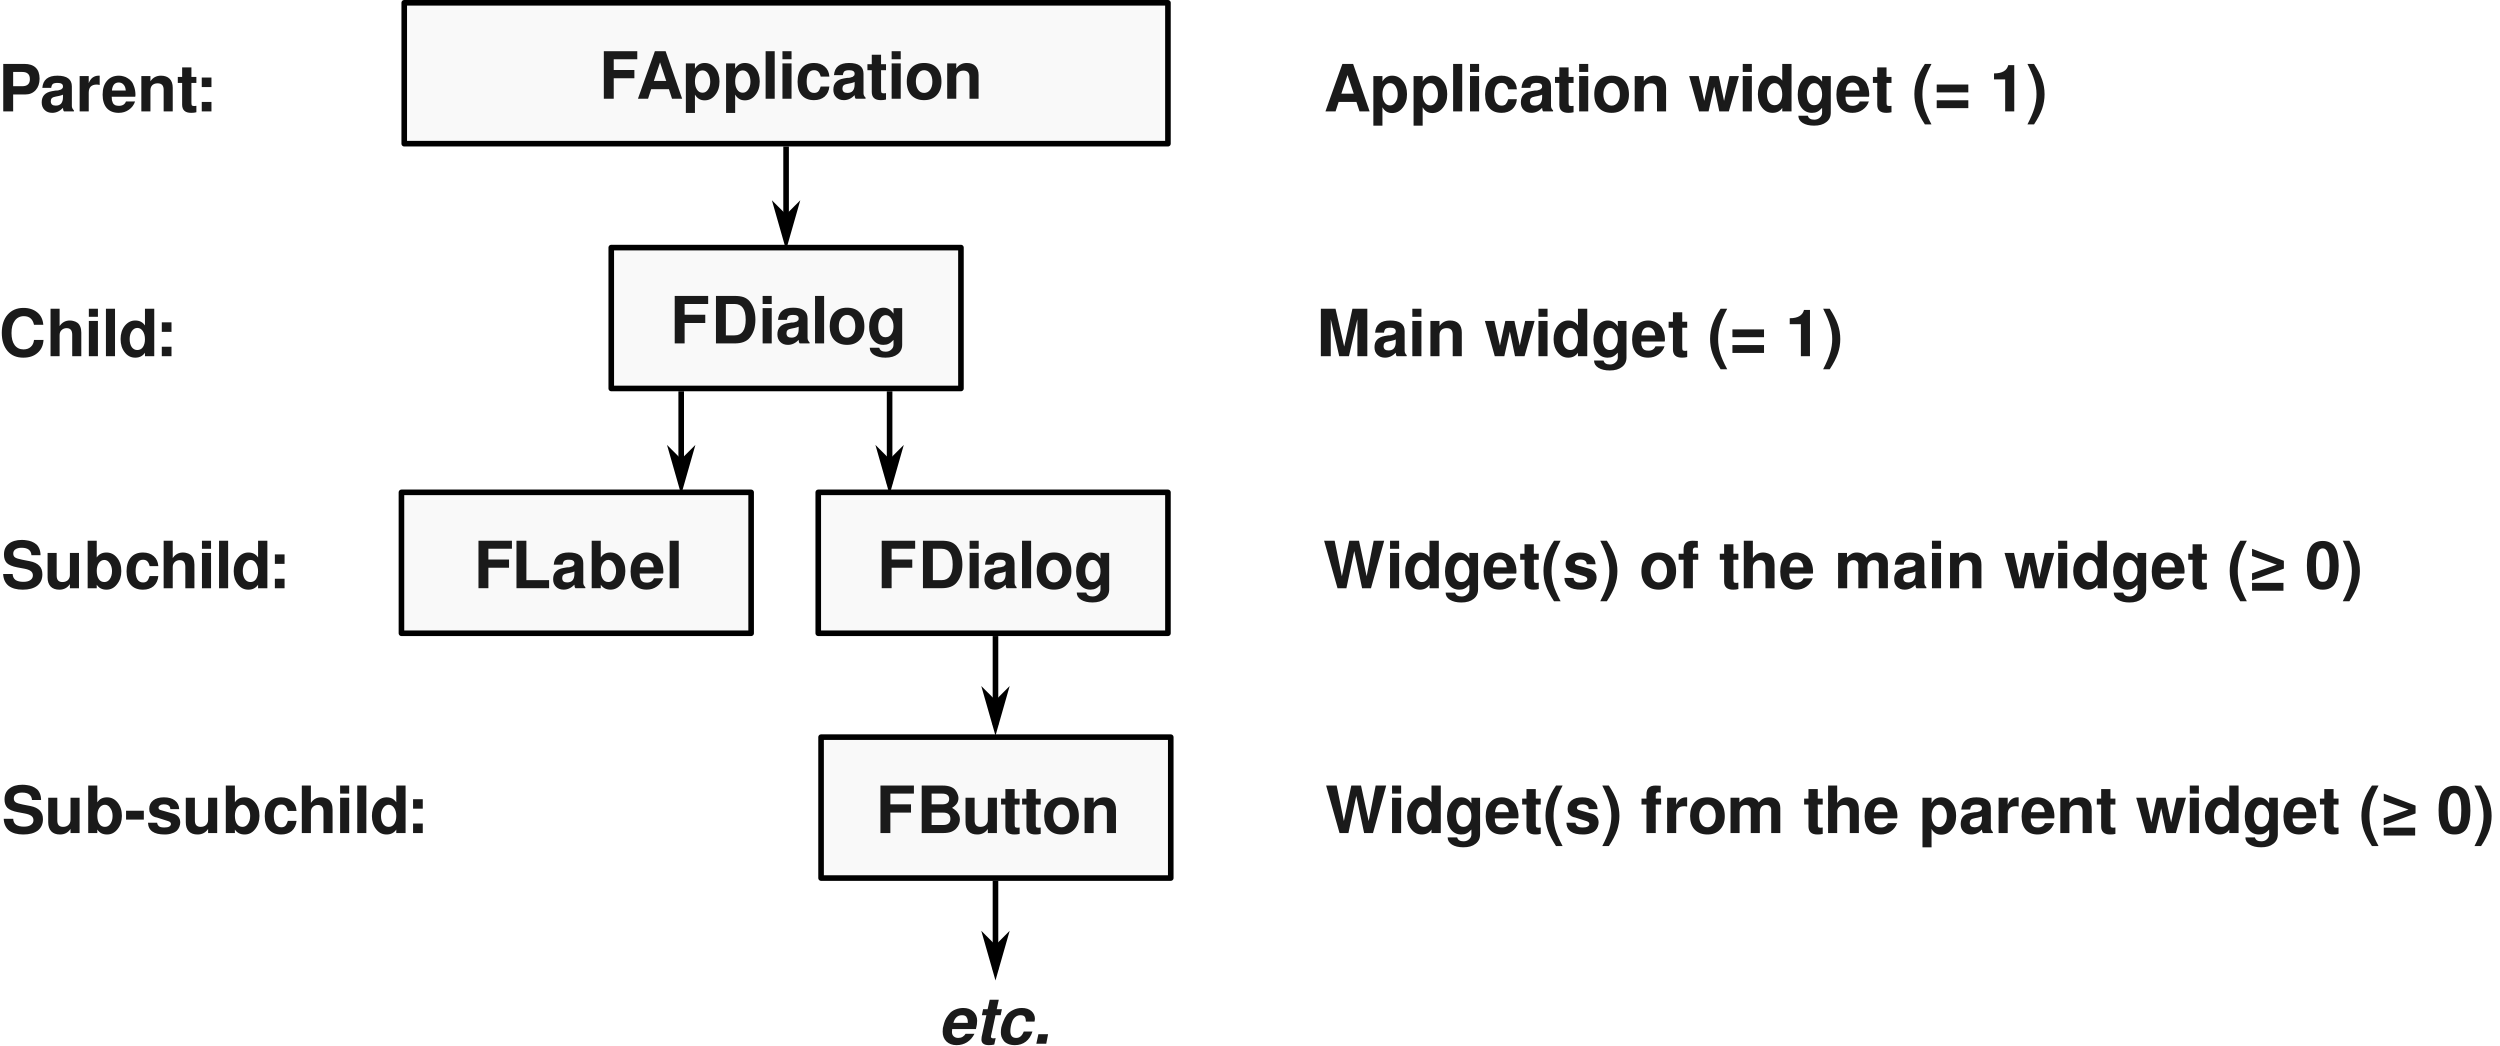
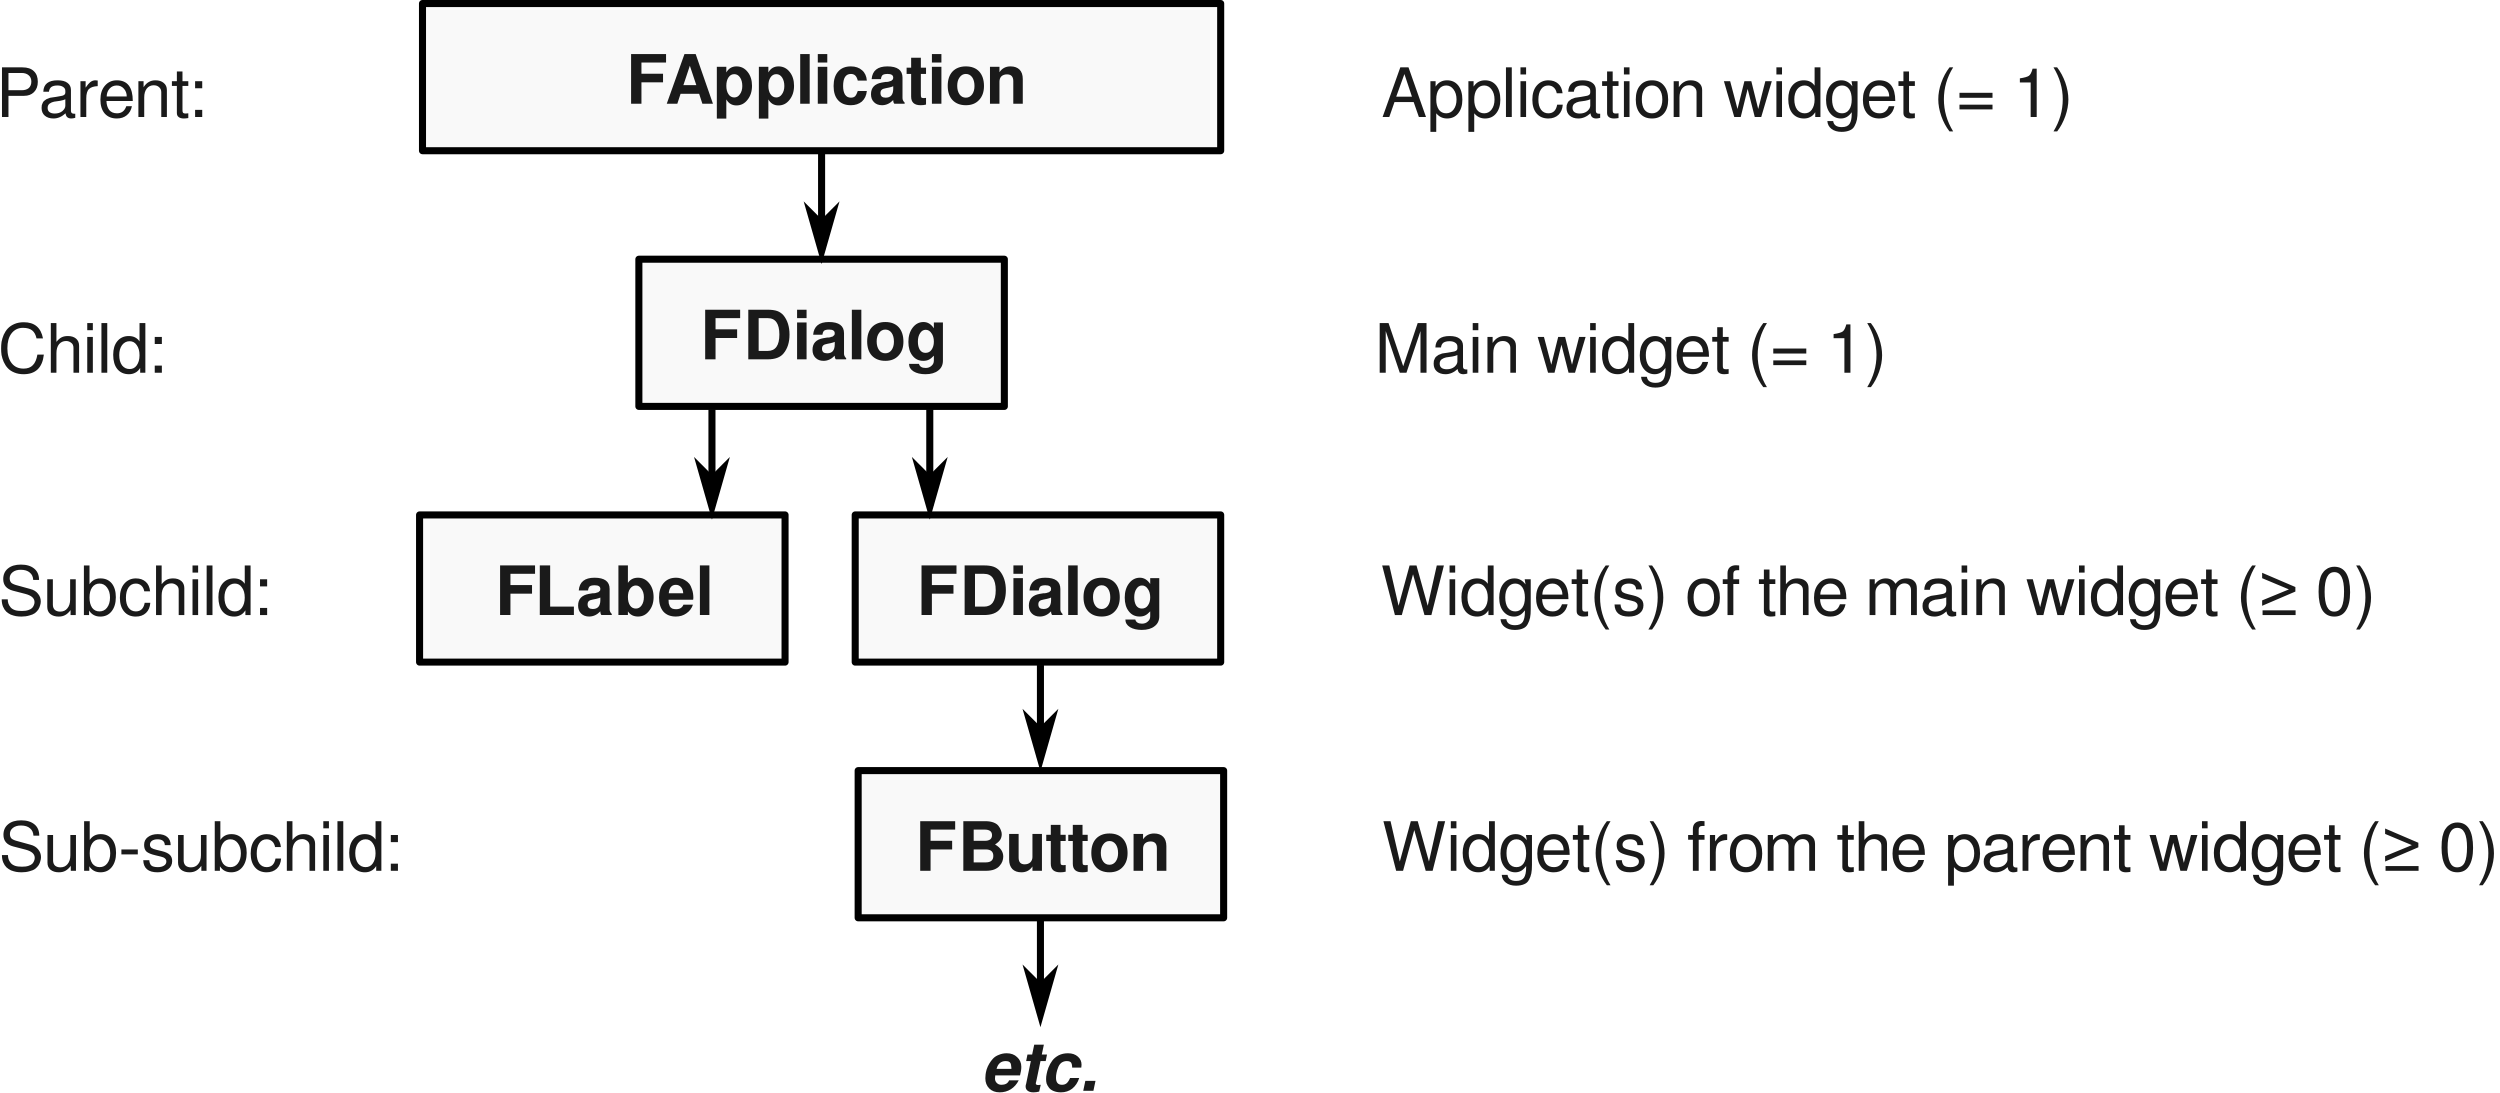
- <svg xmlns="http://www.w3.org/2000/svg" id="svg61" version="1.1" width="189.155mm" viewBox="0 0 189.155 79.082" height="79.082mm">
+ <svg xmlns="http://www.w3.org/2000/svg" id="svg61" version="1.1" width="149.865mm" viewBox="0 0 149.865 65.485" height="65.485mm">
  <defs id="defs65">
    <marker style="overflow:visible" id="Arrow1Mend" refX="0" refY="0" orient="auto">
      <path transform="matrix(-0.4,0,0,-0.4,-4,0)" style="fill:#000000;fill-opacity:1;fill-rule:evenodd;stroke:#000000;stroke-width:1pt;stroke-opacity:1" d="M 0,0 5,-5 -12.5,0 5,5 Z" id="path4659" />
    </marker>
    <marker style="overflow:visible" id="Arrow2Lend" refX="0" refY="0" orient="auto">
      <path transform="matrix(-1.1,0,0,-1.1,-1.1,0)" d="M 8.719,4.034 -2.207,0.016 8.719,-4.002 c -1.745,2.372 -1.735,5.617 -6e-7,8.035 z" style="fill:#000000;fill-opacity:1;fill-rule:evenodd;stroke:#000000;stroke-width:0.625;stroke-linejoin:round;stroke-opacity:1" id="path4671" />
    </marker>
    <marker style="overflow:visible" id="Arrow1Lstart" refX="0" refY="0" orient="auto">
      <path transform="matrix(0.8,0,0,0.8,10,0)" style="fill:#000000;fill-opacity:1;fill-rule:evenodd;stroke:#000000;stroke-width:1pt;stroke-opacity:1" d="M 0,0 5,-5 -12.5,0 5,5 Z" id="path4650" />
    </marker>
    <marker style="overflow:visible" id="Arrow1Mend-9" refX="0" refY="0" orient="auto">
      <path transform="matrix(-0.4,0,0,-0.4,-4,0)" style="fill:#000000;fill-opacity:1;fill-rule:evenodd;stroke:#000000;stroke-width:1pt;stroke-opacity:1" d="M 0,0 5,-5 -12.5,0 5,5 Z" id="path4659-6" />
    </marker>
    <marker style="overflow:visible" id="Arrow1Mend-9-7" refX="0" refY="0" orient="auto">
      <path transform="matrix(-0.4,0,0,-0.4,-4,0)" style="fill:#000000;fill-opacity:1;fill-rule:evenodd;stroke:#000000;stroke-width:1pt;stroke-opacity:1" d="M 0,0 5,-5 -12.5,0 5,5 Z" id="path4659-6-0" />
    </marker>
    <marker style="overflow:visible" id="Arrow1Mend-9-7-1" refX="0" refY="0" orient="auto">
      <path transform="matrix(-0.4,0,0,-0.4,-4,0)" style="fill:#000000;fill-opacity:1;fill-rule:evenodd;stroke:#000000;stroke-width:1pt;stroke-opacity:1" d="M 0,0 5,-5 -12.5,0 5,5 Z" id="path4659-6-0-3" />
    </marker>
    <marker style="overflow:visible" id="Arrow1Mend-9-7-1-7" refX="0" refY="0" orient="auto">
      <path transform="matrix(-0.4,0,0,-0.4,-4,0)" style="fill:#000000;fill-opacity:1;fill-rule:evenodd;stroke:#000000;stroke-width:1pt;stroke-opacity:1" d="M 0,0 5,-5 -12.5,0 5,5 Z" id="path4659-6-0-3-2" />
    </marker>
  </defs>
  <linearGradient y2="222.782" y1="296.496" x2="34.111" x1="33.698" gradientUnits="userSpaceOnUse" id="a">
    <stop style="stop-color:#e8a7a7;stop-opacity:1" id="stop2" stop-color="#dbdbdc" offset="0" />
    <stop id="stop4" stop-color="#fff" offset="1" />
  </linearGradient>
-   <g id="g59" transform="translate(22.71756,-254.0867)">
-     <rect y="254.298" x="7.868" height="10.661" width="57.783" id="rect4522" style="opacity:1;fill:#f9f9f9;fill-opacity:1;stroke:#000000;stroke-width:0.423;stroke-linecap:round;stroke-linejoin:round;stroke-miterlimit:4;stroke-dasharray:none;stroke-dashoffset:0;stroke-opacity:1;paint-order:normal" />
-     <text id="text47" y="261.552" x="37.113" style="font-weight:bold;font-size:4.939px;font-family:FreeSans, Arial, 'Bitstream Vera Sans', 'DejaVu Sans', 'Open Sans', sans-serif;font-variant-ligatures:normal;font-variant-caps:normal;font-variant-numeric:normal;font-feature-settings:normal;text-align:center;letter-spacing:0;word-spacing:0;writing-mode:lr-tb;text-anchor:middle;fill:#1a1a1a;stroke-width:0.423;stroke-opacity:0">
-       <tspan y="261.552" x="37.113" id="tspan4512">FApplication</tspan>
+   <g id="g59" transform="matrix(0.8280677,0,0,0.8276065,18.81167,-210.2474)" style="stroke-width:1.208">
+     <rect y="254.298" x="7.868" height="10.661" width="57.783" id="rect4522" style="opacity:1;fill:#f9f9f9;fill-opacity:1;stroke:#000000;stroke-width:0.511;stroke-linecap:round;stroke-linejoin:round;stroke-miterlimit:4;stroke-dasharray:none;stroke-dashoffset:0;stroke-opacity:1;paint-order:normal" />
+     <text id="text47" y="261.552" x="37.113" style="font-weight:bold;font-size:4.939px;font-family:FreeSans, Arial, 'Bitstream Vera Sans', 'DejaVu Sans', 'Open Sans', sans-serif;font-variant-ligatures:normal;font-variant-caps:normal;font-variant-numeric:normal;font-feature-settings:normal;text-align:center;letter-spacing:0;word-spacing:0;writing-mode:lr-tb;text-anchor:middle;fill:#1a1a1a;stroke-width:0.511;stroke-opacity:0">
+       <tspan y="261.552" x="37.113" id="tspan4512" style="stroke-width:0.511">FApplication</tspan>
    </text>
  </g>
-   <g transform="translate(30.37417,-0.2896439)" id="g4560">
-     <rect y="19.022" x="15.875" height="10.661" width="26.458" id="rect4522-3" style="opacity:1;fill:#f9f9f9;fill-opacity:1;stroke:#000000;stroke-width:0.423;stroke-linecap:round;stroke-linejoin:round;stroke-miterlimit:4;stroke-dasharray:none;stroke-dashoffset:0;stroke-opacity:1;paint-order:normal" />
-     <text id="text47-6" y="26.276" x="29.245" style="font-weight:bold;font-size:4.939px;font-family:FreeSans, Arial, 'Bitstream Vera Sans', 'DejaVu Sans', 'Open Sans', sans-serif;font-variant-ligatures:normal;font-variant-caps:normal;font-variant-numeric:normal;font-feature-settings:normal;text-align:center;letter-spacing:0;word-spacing:0;writing-mode:lr-tb;text-anchor:middle;fill:#1a1a1a;stroke-width:0.423;stroke-opacity:0">
-       <tspan id="tspan4555" x="29.245" y="26.276">FDialog</tspan>
+   <g transform="matrix(0.8280677,0,0,0.8276065,25.15187,-0.2033077)" id="g4560" style="stroke-width:1.208">
+     <rect y="19.022" x="15.875" height="10.661" width="26.458" id="rect4522-3" style="opacity:1;fill:#f9f9f9;fill-opacity:1;stroke:#000000;stroke-width:0.511;stroke-linecap:round;stroke-linejoin:round;stroke-miterlimit:4;stroke-dasharray:none;stroke-dashoffset:0;stroke-opacity:1;paint-order:normal" />
+     <text id="text47-6" y="26.276" x="29.245" style="font-weight:bold;font-size:4.939px;font-family:FreeSans, Arial, 'Bitstream Vera Sans', 'DejaVu Sans', 'Open Sans', sans-serif;font-variant-ligatures:normal;font-variant-caps:normal;font-variant-numeric:normal;font-feature-settings:normal;text-align:center;letter-spacing:0;word-spacing:0;writing-mode:lr-tb;text-anchor:middle;fill:#1a1a1a;stroke-width:0.511;stroke-opacity:0">
+       <tspan id="tspan4555" x="29.245" y="26.276" style="stroke-width:0.511">FDialog</tspan>
    </text>
  </g>
-   <g id="g4560-9" transform="translate(46.03575,18.23119)">
-     <rect y="19.022" x="15.875" height="10.661" width="26.458" id="rect4522-3-7" style="opacity:1;fill:#f9f9f9;fill-opacity:1;stroke:#000000;stroke-width:0.423;stroke-linecap:round;stroke-linejoin:round;stroke-miterlimit:4;stroke-dasharray:none;stroke-dashoffset:0;stroke-opacity:1;paint-order:normal" />
-     <text id="text47-6-3" y="26.276" x="29.245" style="font-weight:bold;font-size:4.939px;font-family:FreeSans, Arial, 'Bitstream Vera Sans', 'DejaVu Sans', 'Open Sans', sans-serif;font-variant-ligatures:normal;font-variant-caps:normal;font-variant-numeric:normal;font-feature-settings:normal;text-align:center;letter-spacing:0;word-spacing:0;writing-mode:lr-tb;text-anchor:middle;fill:#1a1a1a;stroke-width:0.423;stroke-opacity:0">
-       <tspan id="tspan4555-5" x="29.245" y="26.276">FDialog</tspan>
+   <g id="g4560-9" transform="matrix(0.8280677,0,0,0.8276065,38.12072,15.12466)" style="stroke-width:1.208">
+     <rect y="19.022" x="15.875" height="10.661" width="26.458" id="rect4522-3-7" style="opacity:1;fill:#f9f9f9;fill-opacity:1;stroke:#000000;stroke-width:0.511;stroke-linecap:round;stroke-linejoin:round;stroke-miterlimit:4;stroke-dasharray:none;stroke-dashoffset:0;stroke-opacity:1;paint-order:normal" />
+     <text id="text47-6-3" y="26.276" x="29.245" style="font-weight:bold;font-size:4.939px;font-family:FreeSans, Arial, 'Bitstream Vera Sans', 'DejaVu Sans', 'Open Sans', sans-serif;font-variant-ligatures:normal;font-variant-caps:normal;font-variant-numeric:normal;font-feature-settings:normal;text-align:center;letter-spacing:0;word-spacing:0;writing-mode:lr-tb;text-anchor:middle;fill:#1a1a1a;stroke-width:0.511;stroke-opacity:0">
+       <tspan id="tspan4555-5" x="29.245" y="26.276" style="stroke-width:0.511">FDialog</tspan>
    </text>
  </g>
-   <g id="g4560-9-0" transform="translate(14.49917,18.23119)">
-     <rect y="19.022" x="15.875" height="10.661" width="26.458" id="rect4522-3-7-9" style="opacity:1;fill:#f9f9f9;fill-opacity:1;stroke:#000000;stroke-width:0.423;stroke-linecap:round;stroke-linejoin:round;stroke-miterlimit:4;stroke-dasharray:none;stroke-dashoffset:0;stroke-opacity:1;paint-order:normal" />
-     <text id="text47-6-3-8" y="26.276" x="29.245" style="font-weight:bold;font-size:4.939px;font-family:FreeSans, Arial, 'Bitstream Vera Sans', 'DejaVu Sans', 'Open Sans', sans-serif;font-variant-ligatures:normal;font-variant-caps:normal;font-variant-numeric:normal;font-feature-settings:normal;text-align:center;letter-spacing:0;word-spacing:0;writing-mode:lr-tb;text-anchor:middle;fill:#1a1a1a;stroke-width:0.423;stroke-opacity:0">
-       <tspan y="26.276" x="29.245" id="tspan4610">FLabel</tspan>
+   <g id="g4560-9-0" transform="matrix(0.8280677,0,0,0.8276065,12.00629,15.12466)" style="stroke-width:1.208">
+     <rect y="19.022" x="15.875" height="10.661" width="26.458" id="rect4522-3-7-9" style="opacity:1;fill:#f9f9f9;fill-opacity:1;stroke:#000000;stroke-width:0.511;stroke-linecap:round;stroke-linejoin:round;stroke-miterlimit:4;stroke-dasharray:none;stroke-dashoffset:0;stroke-opacity:1;paint-order:normal" />
+     <text id="text47-6-3-8" y="26.276" x="29.245" style="font-weight:bold;font-size:4.939px;font-family:FreeSans, Arial, 'Bitstream Vera Sans', 'DejaVu Sans', 'Open Sans', sans-serif;font-variant-ligatures:normal;font-variant-caps:normal;font-variant-numeric:normal;font-feature-settings:normal;text-align:center;letter-spacing:0;word-spacing:0;writing-mode:lr-tb;text-anchor:middle;fill:#1a1a1a;stroke-width:0.511;stroke-opacity:0">
+       <tspan y="26.276" x="29.245" id="tspan4610" style="stroke-width:0.511">FLabel</tspan>
    </text>
  </g>
-   <g transform="translate(30.37417,-0.2896439)" id="g6273">
-     <rect y="56.064" x="31.75" height="10.661" width="26.458" id="rect4522-3-7-8" style="opacity:1;fill:#f9f9f9;fill-opacity:1;stroke:#000000;stroke-width:0.423;stroke-linecap:round;stroke-linejoin:round;stroke-miterlimit:4;stroke-dasharray:none;stroke-dashoffset:0;stroke-opacity:1;paint-order:normal" />
-     <text id="text47-6-3-6" y="63.318" x="45.12" style="font-weight:bold;font-size:4.939px;font-family:FreeSans, Arial, 'Bitstream Vera Sans', 'DejaVu Sans', 'Open Sans', sans-serif;font-variant-ligatures:normal;font-variant-caps:normal;font-variant-numeric:normal;font-feature-settings:normal;text-align:center;letter-spacing:0;word-spacing:0;writing-mode:lr-tb;text-anchor:middle;fill:#1a1a1a;stroke-width:0.423;stroke-opacity:0">
-       <tspan id="tspan4555-5-2" x="45.12" y="63.318">FButton</tspan>
+   <g transform="matrix(0.8280677,0,0,0.8276065,25.15187,-0.2033077)" id="g6273" style="stroke-width:1.208">
+     <rect y="56.064" x="31.75" height="10.661" width="26.458" id="rect4522-3-7-8" style="opacity:1;fill:#f9f9f9;fill-opacity:1;stroke:#000000;stroke-width:0.511;stroke-linecap:round;stroke-linejoin:round;stroke-miterlimit:4;stroke-dasharray:none;stroke-dashoffset:0;stroke-opacity:1;paint-order:normal" />
+     <text id="text47-6-3-6" y="63.318" x="45.12" style="font-weight:bold;font-size:4.939px;font-family:FreeSans, Arial, 'Bitstream Vera Sans', 'DejaVu Sans', 'Open Sans', sans-serif;font-variant-ligatures:normal;font-variant-caps:normal;font-variant-numeric:normal;font-feature-settings:normal;text-align:center;letter-spacing:0;word-spacing:0;writing-mode:lr-tb;text-anchor:middle;fill:#1a1a1a;stroke-width:0.511;stroke-opacity:0">
+       <tspan id="tspan4555-5-2" x="45.12" y="63.318" style="stroke-width:0.511">FButton</tspan>
    </text>
  </g>
-   <text style="font-style:italic;font-weight:bold;font-size:4.939px;font-family:FreeSans, Arial, 'Bitstream Vera Sans', 'DejaVu Sans', 'Open Sans', sans-serif;font-variant-ligatures:normal;font-variant-caps:normal;font-variant-numeric:normal;font-feature-settings:normal;text-align:center;letter-spacing:0;word-spacing:0;writing-mode:lr-tb;text-anchor:middle;fill:#1a1a1a;stroke-width:0.423;stroke-opacity:0" x="75.242" y="78.968" id="text47-6-3-6-5">
-     <tspan style="stroke-width:0.423" y="78.968" x="75.242" id="tspan4555-5-2-2">etc.</tspan>
+   <text style="font-style:italic;font-weight:bold;font-size:4.089px;font-family:FreeSans, Arial, 'Bitstream Vera Sans', 'DejaVu Sans', 'Open Sans', sans-serif;font-variant-ligatures:normal;font-variant-caps:normal;font-variant-numeric:normal;font-feature-settings:normal;text-align:center;letter-spacing:0;word-spacing:0;writing-mode:lr-tb;text-anchor:middle;fill:#1a1a1a;stroke-width:0.423;stroke-opacity:0" x="62.288" y="65.409" id="text47-6-3-6-5" transform="scale(1.000279,0.9997215)">
+     <tspan style="stroke-width:0.423" y="65.409" x="62.288" id="tspan4555-5-2-2">etc.</tspan>
  </text>
-   <path id="path4648" d="m 59.477,11.085 v 6.993" style="fill:none;fill-rule:evenodd;stroke:#000000;stroke-width:0.423;stroke-linecap:butt;stroke-linejoin:miter;stroke-miterlimit:4;stroke-dasharray:none;stroke-opacity:1;marker-end:url(#Arrow1Mend)" />
-   <path id="path4648-0" d="m 51.541,29.605 v 6.983" style="fill:none;fill-rule:evenodd;stroke:#000000;stroke-width:0.423;stroke-linecap:butt;stroke-linejoin:miter;stroke-miterlimit:4;stroke-dasharray:none;stroke-opacity:1;marker-end:url(#Arrow1Mend-9)" />
-   <path id="path4648-0-0" d="M 67.309,29.605 V 36.588" style="fill:none;fill-rule:evenodd;stroke:#000000;stroke-width:0.423;stroke-linecap:butt;stroke-linejoin:miter;stroke-miterlimit:4;stroke-dasharray:none;stroke-opacity:1;marker-end:url(#Arrow1Mend-9-7)" />
-   <path id="path4648-0-0-7" d="m 75.32,48.126 v 6.705" style="fill:none;fill-rule:evenodd;stroke:#000000;stroke-width:0.423;stroke-linecap:butt;stroke-linejoin:miter;stroke-miterlimit:4;stroke-dasharray:none;stroke-opacity:1;marker-end:url(#Arrow1Mend-9-7-1)" />
-   <path id="path4648-0-0-7-6" d="M 75.32,66.647 V 73.352" style="fill:none;fill-rule:evenodd;stroke:#000000;stroke-width:0.423;stroke-linecap:butt;stroke-linejoin:miter;stroke-miterlimit:4;stroke-dasharray:none;stroke-opacity:1;marker-end:url(#Arrow1Mend-9-7-1-7)" />
-   <g transform="translate(30.37417,-0.2896439)" id="level">
-     <text style="font-weight:bold;font-size:4.939px;font-family:FreeSans, Arial, 'Bitstream Vera Sans', 'DejaVu Sans', 'Open Sans', sans-serif;font-variant-ligatures:normal;font-variant-caps:normal;font-variant-numeric:normal;font-feature-settings:normal;text-align:left;letter-spacing:0;word-spacing:0;writing-mode:lr-tb;text-anchor:middle;fill:#1a1a1a;stroke-width:0.423;stroke-opacity:0" x="-22.324" y="8.718" id="text47-7">
-       <tspan style="stroke-width:0.423" id="tspan4512-1" x="-22.324" y="8.718">Parent:</tspan>
+   <path id="path4648" d="M 49.251,9.21 V 14.997" style="fill:none;fill-rule:evenodd;stroke:#000000;stroke-width:0.423;stroke-linecap:butt;stroke-linejoin:miter;stroke-miterlimit:4;stroke-dasharray:none;stroke-opacity:1;marker-end:url(#Arrow1Mend)" />
+   <path id="path4648-0" d="m 42.679,24.538 v 5.779" style="fill:none;fill-rule:evenodd;stroke:#000000;stroke-width:0.423;stroke-linecap:butt;stroke-linejoin:miter;stroke-miterlimit:4;stroke-dasharray:none;stroke-opacity:1;marker-end:url(#Arrow1Mend-9)" />
+   <path id="path4648-0-0" d="m 55.737,24.538 v 5.779" style="fill:none;fill-rule:evenodd;stroke:#000000;stroke-width:0.423;stroke-linecap:butt;stroke-linejoin:miter;stroke-miterlimit:4;stroke-dasharray:none;stroke-opacity:1;marker-end:url(#Arrow1Mend-9-7)" />
+   <path id="path4648-0-0-7" d="m 62.37,39.866 v 5.549" style="fill:none;fill-rule:evenodd;stroke:#000000;stroke-width:0.423;stroke-linecap:butt;stroke-linejoin:miter;stroke-miterlimit:4;stroke-dasharray:none;stroke-opacity:1;marker-end:url(#Arrow1Mend-9-7-1)" />
+   <path id="path4648-0-0-7-6" d="m 62.37,55.194 v 5.549" style="fill:none;fill-rule:evenodd;stroke:#000000;stroke-width:0.423;stroke-linecap:butt;stroke-linejoin:miter;stroke-miterlimit:4;stroke-dasharray:none;stroke-opacity:1;marker-end:url(#Arrow1Mend-9-7-1-7)" />
+   <g transform="matrix(0.8280677,0,0,0.8276065,25.15187,-0.2033077)" id="level" style="stroke-width:1.208">
+     <text style="font-weight:normal;font-size:4.939px;font-family:FreeSans, Arial, 'Bitstream Vera Sans', 'DejaVu Sans', 'Open Sans', sans-serif;font-variant-ligatures:normal;font-variant-caps:normal;font-variant-numeric:normal;font-feature-settings:normal;text-align:left;letter-spacing:0;word-spacing:0;writing-mode:lr-tb;text-anchor:middle;fill:#1a1a1a;stroke-width:0.511;stroke-opacity:0" x="-23.014" y="8.718" id="text47-7">
+       <tspan style="stroke-width:0.511" id="tspan4512-1" x="-23.014" y="8.718">Parent:</tspan>
    </text>
-     <text style="font-weight:bold;font-size:4.939px;font-family:FreeSans, Arial, 'Bitstream Vera Sans', 'DejaVu Sans', 'Open Sans', sans-serif;font-variant-ligatures:normal;font-variant-caps:normal;font-variant-numeric:normal;font-feature-settings:normal;text-align:left;letter-spacing:0;word-spacing:0;writing-mode:lr-tb;text-anchor:middle;fill:#1a1a1a;stroke-width:0.423;stroke-opacity:0" x="-23.795" y="27.239" id="text47-7-2">
-       <tspan style="stroke-width:0.423" id="tspan4512-1-2" x="-23.795" y="27.239">Child:</tspan>
+     <text style="font-weight:normal;font-size:4.939px;font-family:FreeSans, Arial, 'Bitstream Vera Sans', 'DejaVu Sans', 'Open Sans', sans-serif;font-variant-ligatures:normal;font-variant-caps:normal;font-variant-numeric:normal;font-feature-settings:normal;text-align:left;letter-spacing:0;word-spacing:0;writing-mode:lr-tb;text-anchor:middle;fill:#1a1a1a;stroke-width:0.511;stroke-opacity:0" x="-24.413" y="27.239" id="text47-7-2">
+       <tspan style="stroke-width:0.511" id="tspan4512-1-2" x="-24.413" y="27.239">Child:</tspan>
    </text>
-     <text style="font-weight:bold;font-size:4.939px;font-family:FreeSans, Arial, 'Bitstream Vera Sans', 'DejaVu Sans', 'Open Sans', sans-serif;font-variant-ligatures:normal;font-variant-caps:normal;font-variant-numeric:normal;font-feature-settings:normal;text-align:left;letter-spacing:0;word-spacing:0;writing-mode:lr-tb;text-anchor:middle;fill:#1a1a1a;stroke-width:0.423;stroke-opacity:0" x="-19.464" y="44.797" id="text47-7-0">
-       <tspan style="stroke-width:0.423" id="tspan4512-1-21" x="-19.464" y="44.797">Subchild:</tspan>
+     <text style="font-weight:normal;font-size:4.939px;font-family:FreeSans, Arial, 'Bitstream Vera Sans', 'DejaVu Sans', 'Open Sans', sans-serif;font-variant-ligatures:normal;font-variant-caps:normal;font-variant-numeric:normal;font-feature-settings:normal;text-align:left;letter-spacing:0;word-spacing:0;writing-mode:lr-tb;text-anchor:middle;fill:#1a1a1a;stroke-width:0.511;stroke-opacity:0" x="-20.598" y="44.797" id="text47-7-0">
+       <tspan style="stroke-width:0.511" id="tspan4512-1-21" x="-20.598" y="44.797">Subchild:</tspan>
    </text>
-     <text style="font-weight:bold;font-size:4.939px;font-family:FreeSans, Arial, 'Bitstream Vera Sans', 'DejaVu Sans', 'Open Sans', sans-serif;font-variant-ligatures:normal;font-variant-caps:normal;font-variant-numeric:normal;font-feature-settings:normal;text-align:left;letter-spacing:0;word-spacing:0;writing-mode:lr-tb;text-anchor:middle;fill:#1a1a1a;stroke-width:0.423;stroke-opacity:0" x="-14.216" y="63.318" id="text47-7-7">
-       <tspan style="stroke-width:0.423" id="tspan4512-1-5" x="-14.216" y="63.318">Sub-subchild:</tspan>
+     <text style="font-weight:normal;font-size:4.939px;font-family:FreeSans, Arial, 'Bitstream Vera Sans', 'DejaVu Sans', 'Open Sans', sans-serif;font-variant-ligatures:normal;font-variant-caps:normal;font-variant-numeric:normal;font-feature-settings:normal;text-align:left;letter-spacing:0;word-spacing:0;writing-mode:lr-tb;text-anchor:middle;fill:#1a1a1a;stroke-width:0.511;stroke-opacity:0" x="-15.852" y="63.318" id="text47-7-7">
+       <tspan style="stroke-width:0.511" id="tspan4512-1-5" x="-15.852" y="63.318">Sub-subchild:</tspan>
    </text>
  </g>
-   <g id="level-7" transform="translate(130.0827,-0.2896439)">
-     <text style="font-weight:bold;font-size:4.939px;font-family:FreeSans, Arial, 'Bitstream Vera Sans', 'DejaVu Sans', 'Open Sans', sans-serif;font-variant-ligatures:normal;font-variant-caps:normal;font-variant-numeric:normal;font-feature-settings:normal;text-align:left;letter-spacing:0;word-spacing:0;writing-mode:lr-tb;text-anchor:middle;fill:#1a1a1a;stroke-width:0.423;stroke-opacity:0" x="-2.498" y="8.718" id="text47-7-4">
-       <tspan style="stroke-width:0.423" id="tspan4512-1-1" x="-2.498" y="8.718">Application widget (= 1)</tspan>
+   <g id="level-7" transform="matrix(0.8280677,0,0,0.8276065,107.7173,-0.2033077)" style="stroke-width:1.208">
+     <text style="font-weight:normal;font-size:4.939px;font-family:FreeSans, Arial, 'Bitstream Vera Sans', 'DejaVu Sans', 'Open Sans', sans-serif;font-variant-ligatures:normal;font-variant-caps:normal;font-variant-numeric:normal;font-feature-settings:normal;text-align:left;letter-spacing:0;word-spacing:0;writing-mode:lr-tb;text-anchor:middle;fill:#1a1a1a;stroke-width:0.511;stroke-opacity:0" x="-5.021" y="8.718" id="text47-7-4">
+       <tspan style="stroke-width:0.511" id="tspan4512-1-1" x="-5.021" y="8.718">Application widget (= 1)</tspan>
    </text>
-     <text style="font-weight:bold;font-size:4.939px;font-family:FreeSans, Arial, 'Bitstream Vera Sans', 'DejaVu Sans', 'Open Sans', sans-serif;font-variant-ligatures:normal;font-variant-caps:normal;font-variant-numeric:normal;font-feature-settings:normal;text-align:left;letter-spacing:0;word-spacing:0;writing-mode:lr-tb;text-anchor:middle;fill:#1a1a1a;stroke-width:0.423;stroke-opacity:0" x="-10.57" y="27.239" id="text47-7-2-7">
-       <tspan style="stroke-width:0.423" id="tspan4512-1-2-1" x="-10.57" y="27.239">Main widget (= 1)</tspan>
+     <text style="font-weight:normal;font-size:4.939px;font-family:FreeSans, Arial, 'Bitstream Vera Sans', 'DejaVu Sans', 'Open Sans', sans-serif;font-variant-ligatures:normal;font-variant-caps:normal;font-variant-numeric:normal;font-feature-settings:normal;text-align:left;letter-spacing:0;word-spacing:0;writing-mode:lr-tb;text-anchor:middle;fill:#1a1a1a;stroke-width:0.511;stroke-opacity:0" x="-12.022" y="27.239" id="text47-7-2-7">
+       <tspan style="stroke-width:0.511" id="tspan4512-1-2-1" x="-12.022" y="27.239">Main widget (= 1)</tspan>
    </text>
-     <text style="font-weight:bold;font-size:4.939px;font-family:FreeSans, Arial, 'Bitstream Vera Sans', 'DejaVu Sans', 'Open Sans', sans-serif;font-variant-ligatures:normal;font-variant-caps:normal;font-variant-numeric:normal;font-feature-settings:normal;text-align:left;letter-spacing:0;word-spacing:0;writing-mode:lr-tb;text-anchor:middle;fill:#1a1a1a;stroke-width:0.423;stroke-opacity:0" x="9.361" y="44.797" id="text47-7-0-1">
-       <tspan style="stroke-width:0.423" id="tspan4512-1-21-1" x="9.361" y="44.797">Widget(s) of the main widget (≥ 0)</tspan>
+     <text style="font-weight:normal;font-size:4.939px;font-family:FreeSans, Arial, 'Bitstream Vera Sans', 'DejaVu Sans', 'Open Sans', sans-serif;font-variant-ligatures:normal;font-variant-caps:normal;font-variant-numeric:normal;font-feature-settings:normal;text-align:left;letter-spacing:0;word-spacing:0;writing-mode:lr-tb;text-anchor:middle;fill:#1a1a1a;stroke-width:0.511;stroke-opacity:0" x="5.918" y="44.797" id="text47-7-0-1">
+       <tspan style="stroke-width:0.511" id="tspan4512-1-21-1" x="5.918" y="44.797">Widget(s) of the main widget (≥ 0)</tspan>
    </text>
-     <text style="font-weight:bold;font-size:4.939px;font-family:FreeSans, Arial, 'Bitstream Vera Sans', 'DejaVu Sans', 'Open Sans', sans-serif;font-variant-ligatures:normal;font-variant-caps:normal;font-variant-numeric:normal;font-feature-settings:normal;text-align:left;letter-spacing:0;word-spacing:0;writing-mode:lr-tb;text-anchor:middle;fill:#1a1a1a;stroke-width:0.423;stroke-opacity:0" x="14.416" y="63.318" id="text47-7-7-7">
-       <tspan style="stroke-width:0.423" id="tspan4512-1-5-0" x="14.416" y="63.318">Widget(s) from the parent widget (≥ 0)</tspan>
+     <text style="font-weight:normal;font-size:4.939px;font-family:FreeSans, Arial, 'Bitstream Vera Sans', 'DejaVu Sans', 'Open Sans', sans-serif;font-variant-ligatures:normal;font-variant-caps:normal;font-variant-numeric:normal;font-feature-settings:normal;text-align:left;letter-spacing:0;word-spacing:0;writing-mode:lr-tb;text-anchor:middle;fill:#1a1a1a;stroke-width:0.511;stroke-opacity:0" x="10.413" y="63.318" id="text47-7-7-7">
+       <tspan style="stroke-width:0.511" id="tspan4512-1-5-0" x="10.413" y="63.318">Widget(s) from the parent widget (≥ 0)</tspan>
    </text>
  </g>
</svg>
